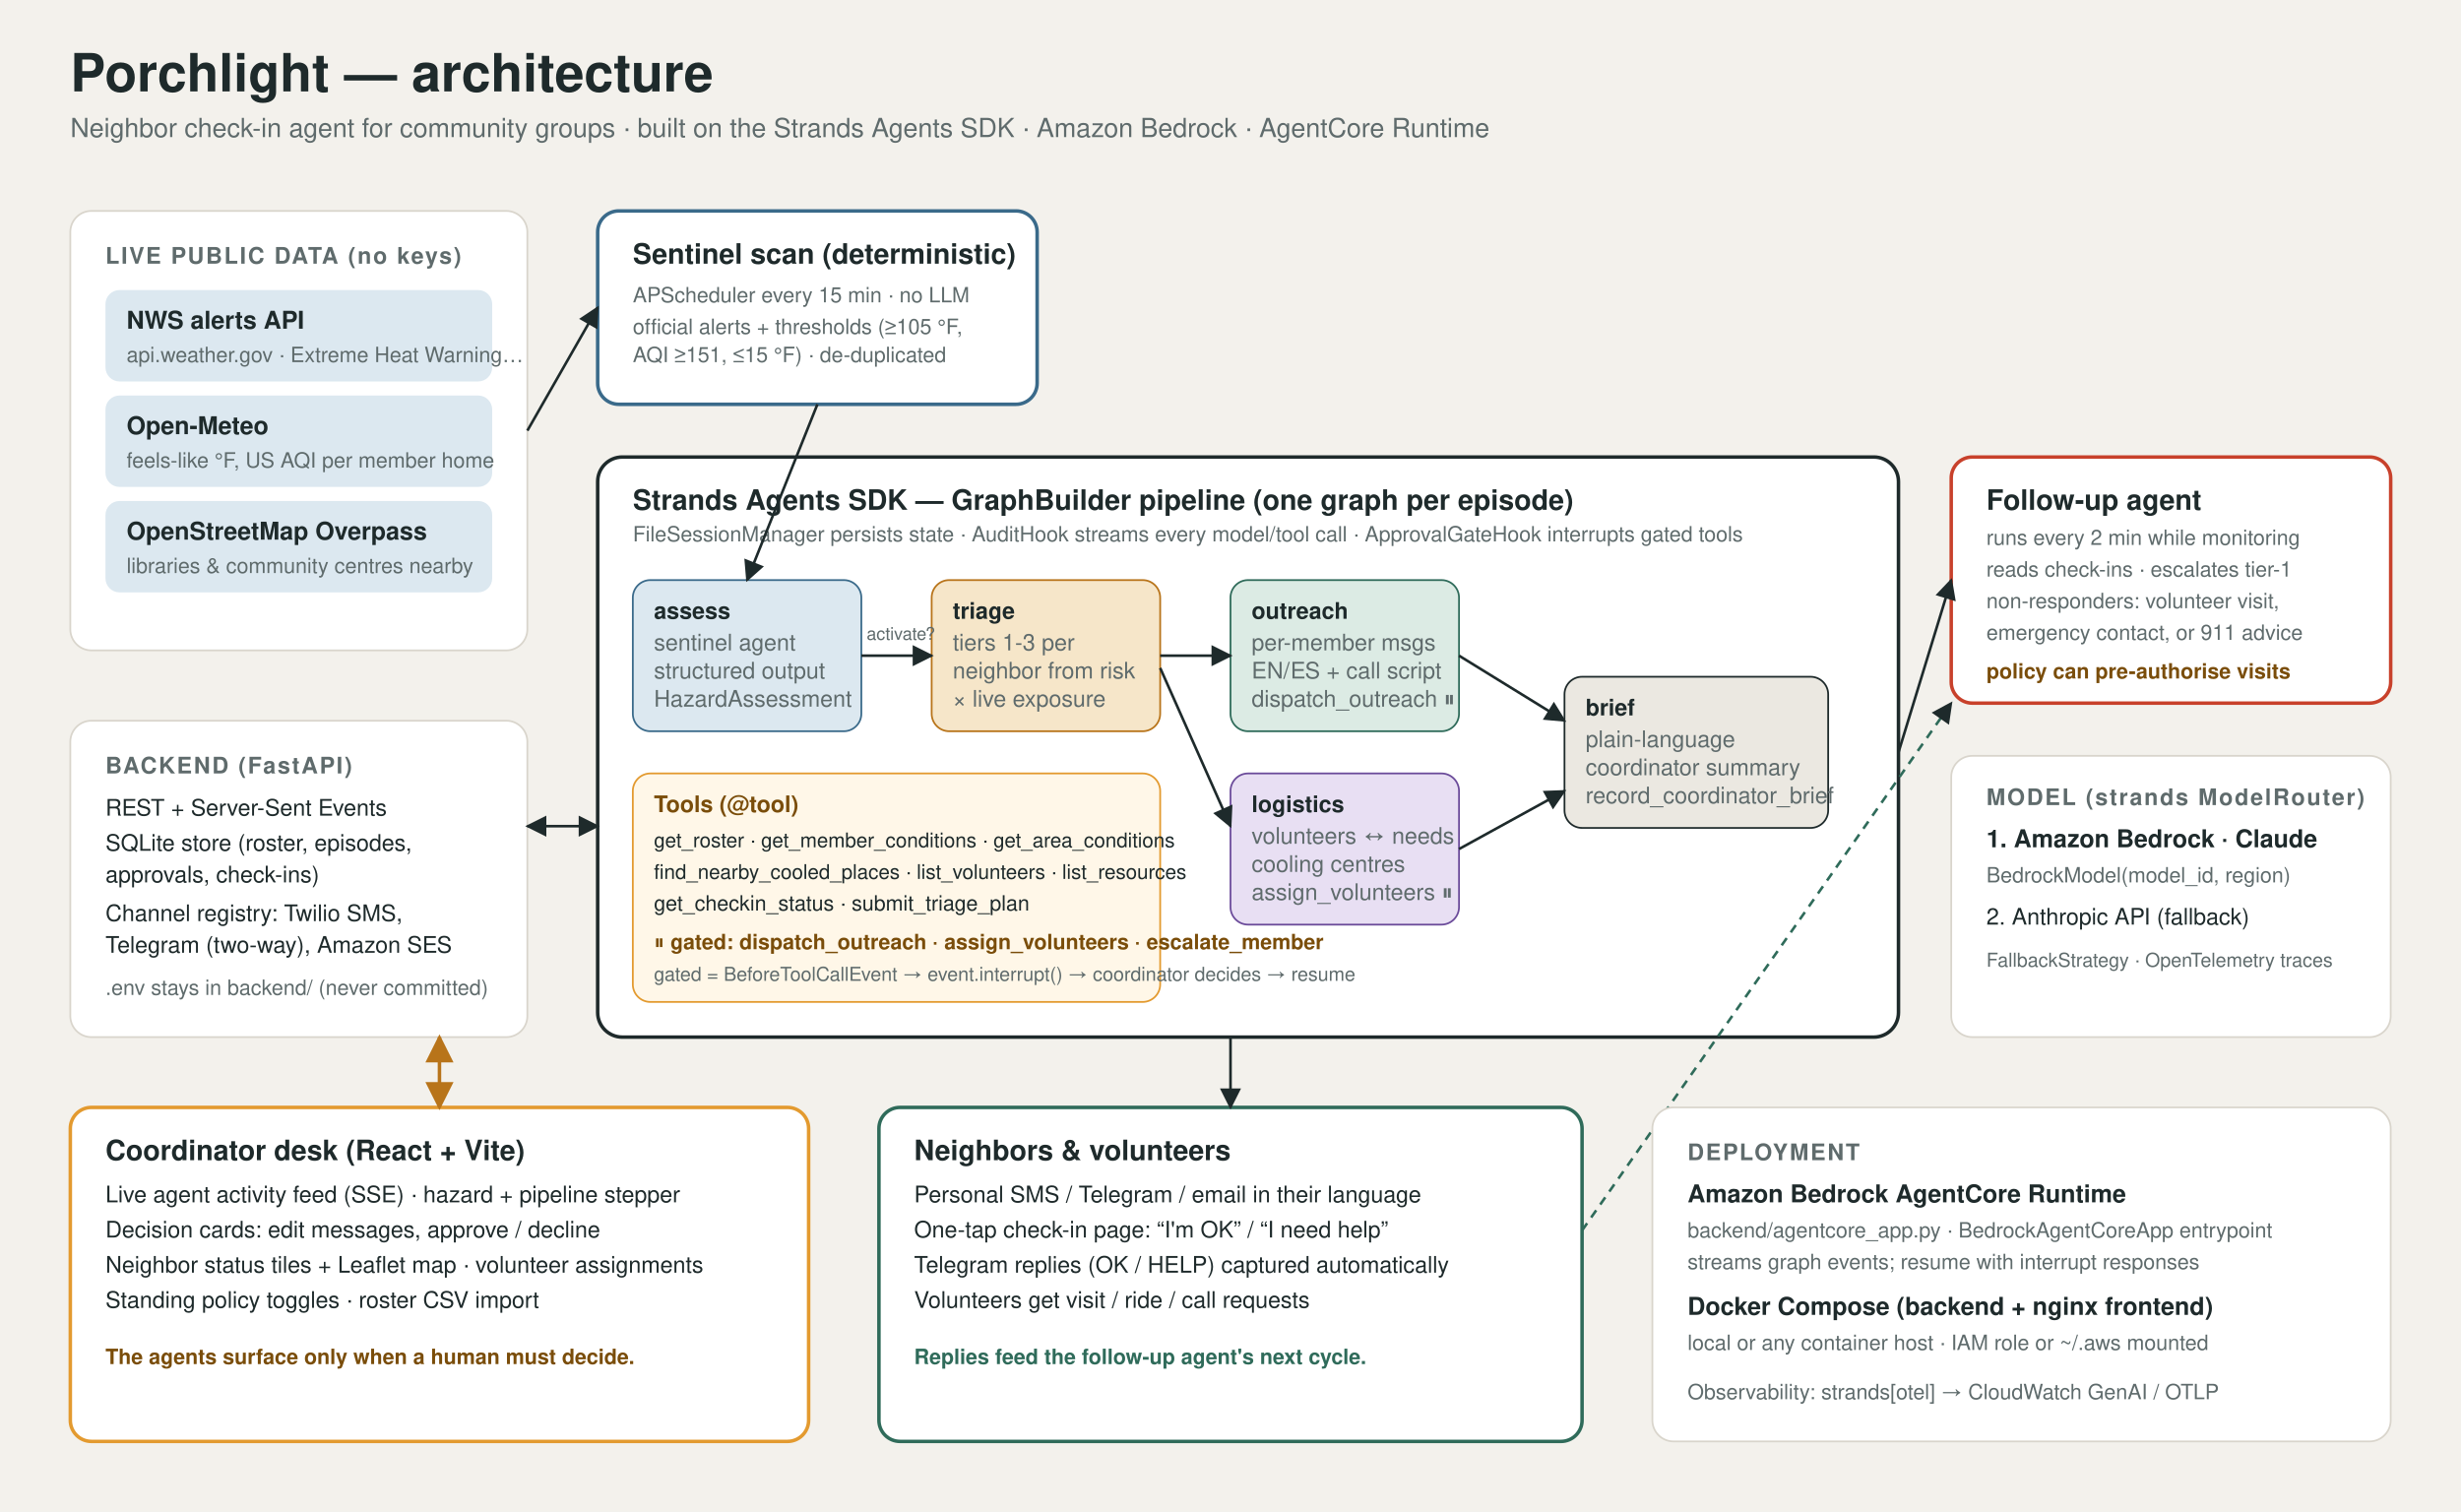
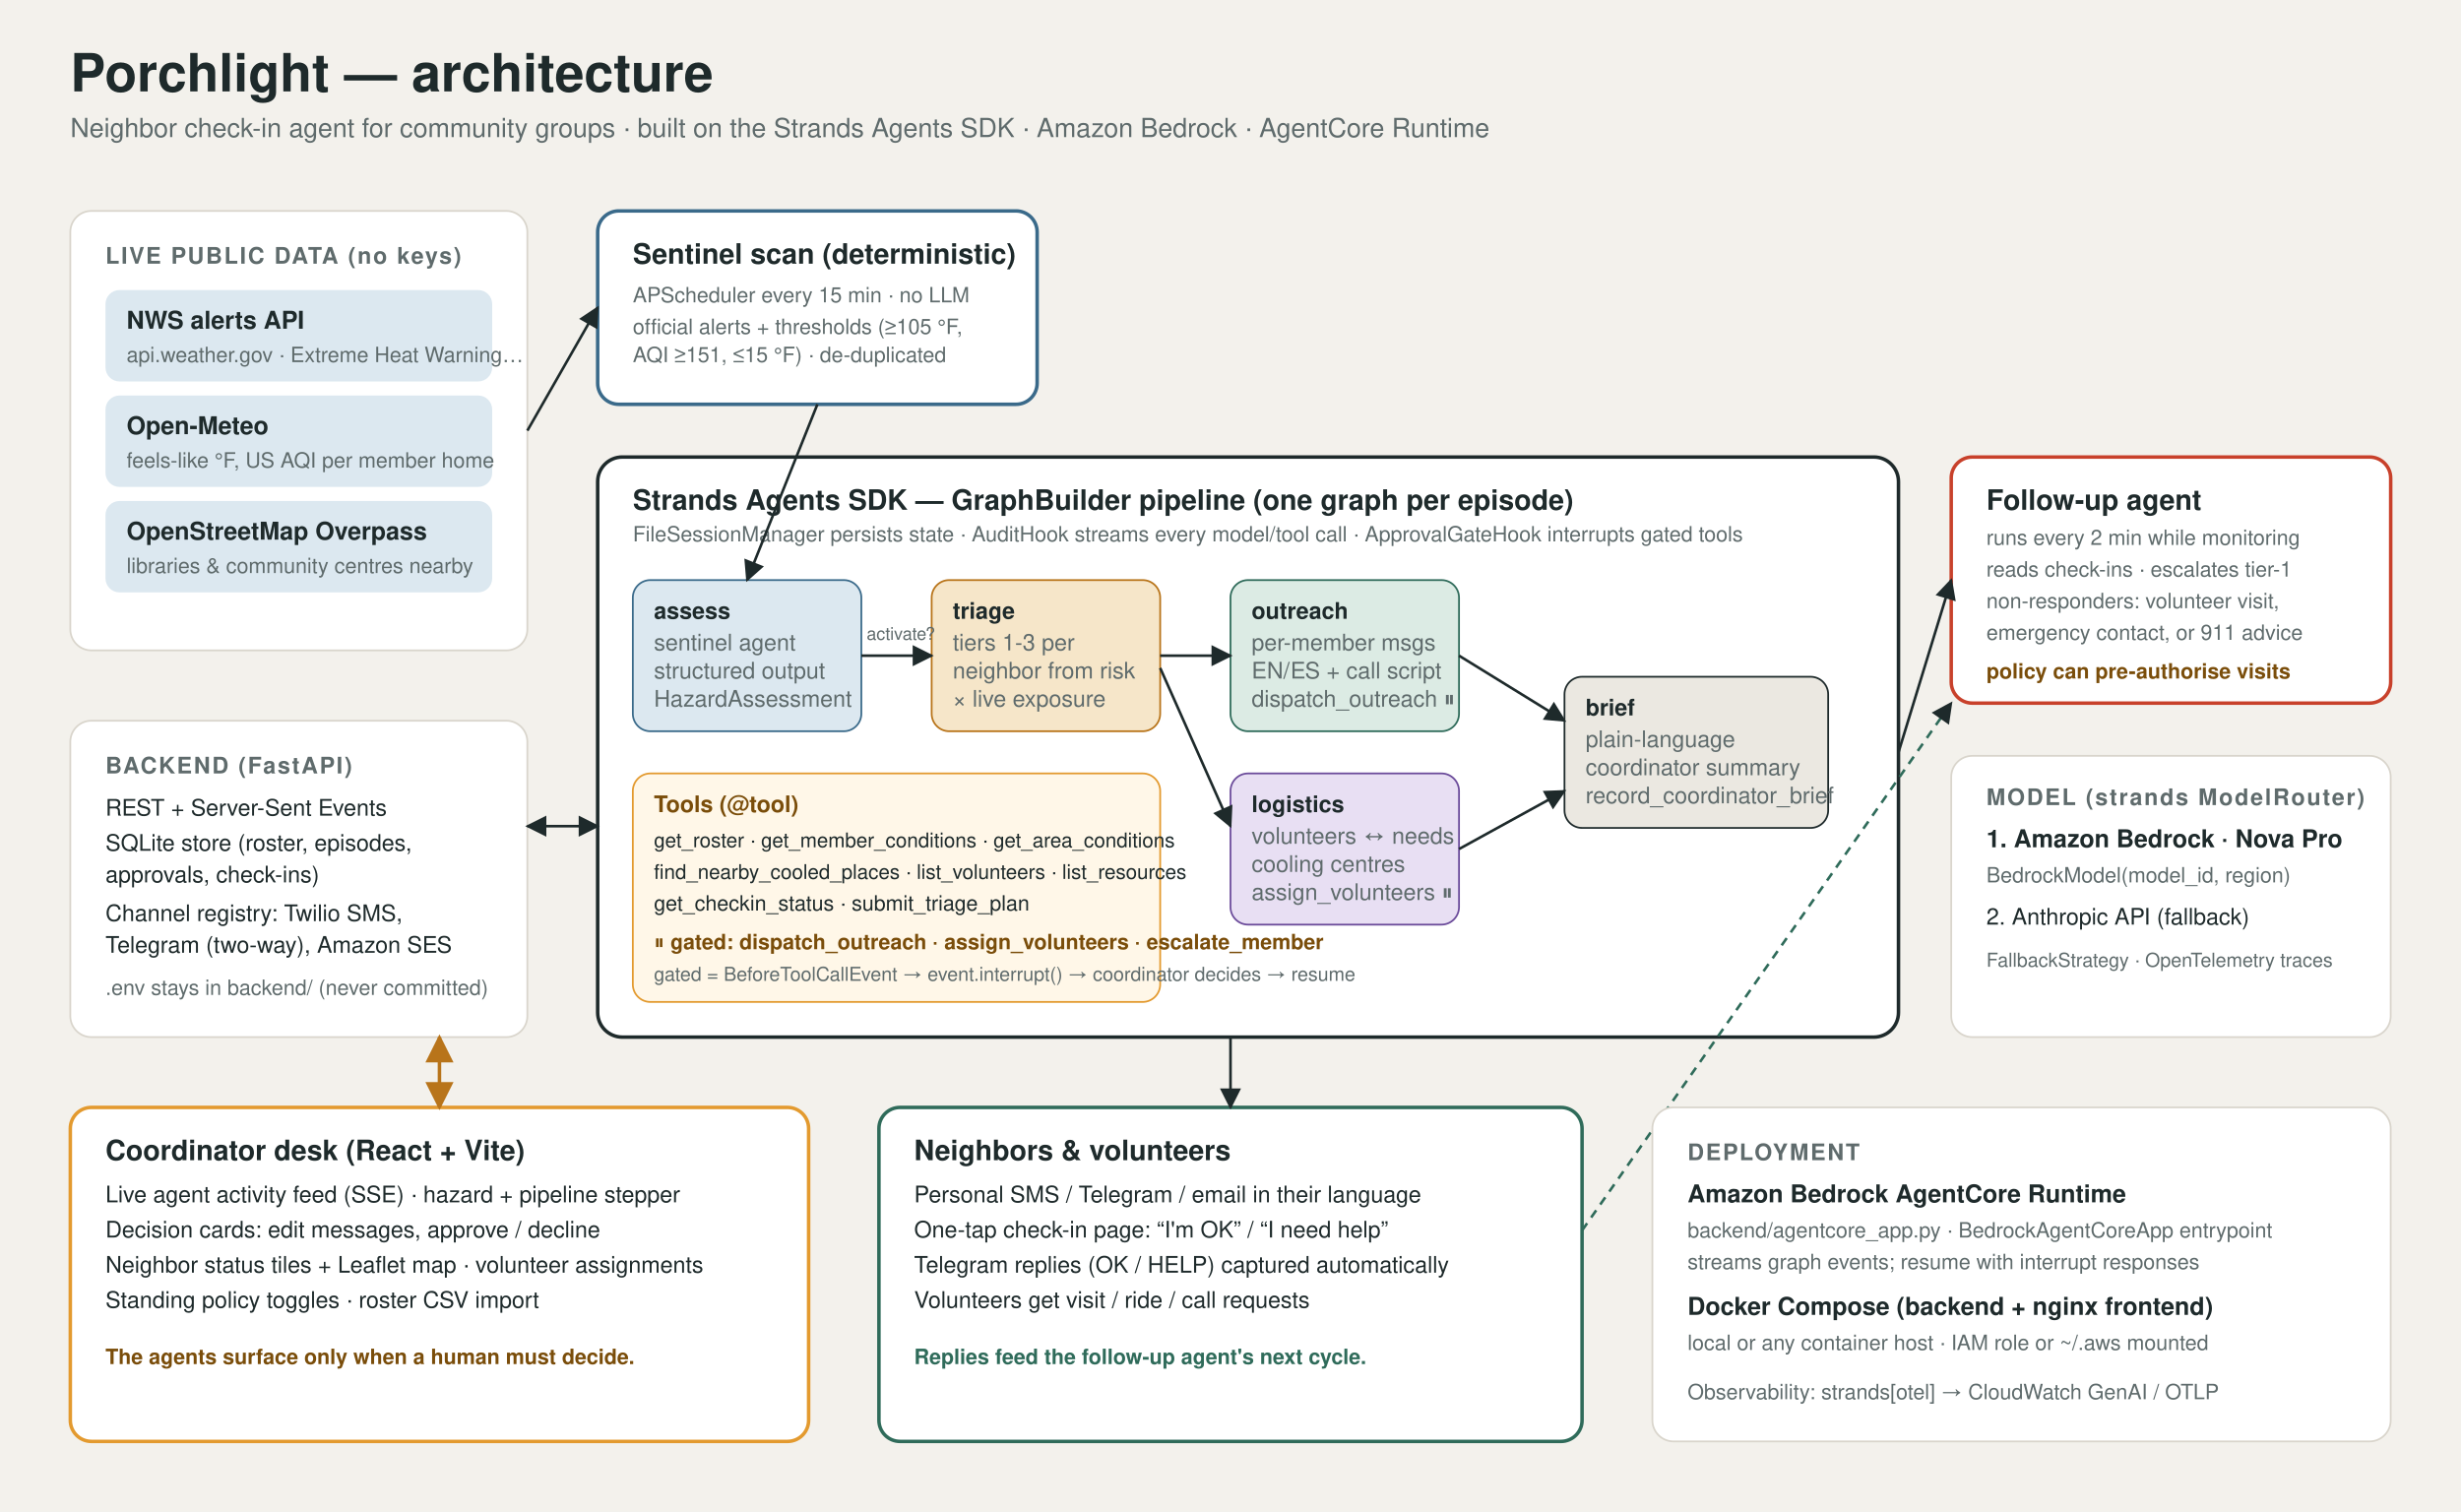
<svg xmlns="http://www.w3.org/2000/svg" width="1400" height="860" viewBox="0 0 1400 860" font-family="IBM Plex Sans, Helvetica, Arial, sans-serif">
  <defs>
    <marker id="arr" viewBox="0 0 10 10" refX="9" refY="5" markerWidth="8" markerHeight="8" orient="auto-start-reverse">
      <path d="M0 0L10 5L0 10z" fill="#1e2a2b" />
    </marker>
    <marker id="arrA" viewBox="0 0 10 10" refX="9" refY="5" markerWidth="8" markerHeight="8" orient="auto-start-reverse">
      <path d="M0 0L10 5L0 10z" fill="#b8741a" />
    </marker>
  </defs>
  <rect width="1400" height="860" fill="#f3f1ec" />
  <text x="40" y="52" font-size="30" font-weight="700" fill="#1e2a2b">Porchlight — architecture</text>
  <text x="40" y="78" font-size="15" fill="#5f6b6c">Neighbor check-in agent for community groups · built on the Strands Agents SDK · Amazon Bedrock · AgentCore Runtime</text>
  <rect x="40" y="120" width="260" height="250" rx="12" fill="#ffffff" stroke="#d9d5cc" />
  <text x="60" y="150" font-size="13" font-weight="700" fill="#5f6b6c" letter-spacing="1">LIVE PUBLIC DATA (no keys)</text>
  <rect x="60" y="165" width="220" height="52" rx="8" fill="#dce8f0" />
  <text x="72" y="187" font-size="14" font-weight="600" fill="#1e2a2b">NWS alerts API</text>
  <text x="72" y="206" font-size="12" fill="#5f6b6c">api.weather.gov · Extreme Heat Warning…</text>
  <rect x="60" y="225" width="220" height="52" rx="8" fill="#dce8f0" />
  <text x="72" y="247" font-size="14" font-weight="600" fill="#1e2a2b">Open-Meteo</text>
  <text x="72" y="266" font-size="12" fill="#5f6b6c">feels-like °F, US AQI per member home</text>
  <rect x="60" y="285" width="220" height="52" rx="8" fill="#dce8f0" />
  <text x="72" y="307" font-size="14" font-weight="600" fill="#1e2a2b">OpenStreetMap Overpass</text>
  <text x="72" y="326" font-size="12" fill="#5f6b6c">libraries &amp; community centres nearby</text>
  <rect x="340" y="120" width="250" height="110" rx="12" fill="#ffffff" stroke="#3a6a8a" stroke-width="2" />
  <text x="360" y="150" font-size="16" font-weight="700" fill="#1e2a2b">Sentinel scan (deterministic)</text>
  <text x="360" y="172" font-size="12" fill="#5f6b6c">APScheduler every 15 min · no LLM</text>
  <text x="360" y="190" font-size="12" fill="#5f6b6c">official alerts + thresholds (≥105 °F,</text>
  <text x="360" y="206" font-size="12" fill="#5f6b6c">AQI ≥151, ≤15 °F) · de-duplicated</text>
  <line x1="300" y1="245" x2="340" y2="175" stroke="#1e2a2b" stroke-width="1.5" marker-end="url(#arr)" />
  <rect x="340" y="260" width="740" height="330" rx="14" fill="#ffffff" stroke="#1e2a2b" stroke-width="2" />
  <text x="360" y="290" font-size="16" font-weight="700" fill="#1e2a2b">Strands Agents SDK — GraphBuilder pipeline (one graph per episode)</text>
  <text x="360" y="308" font-size="12" fill="#5f6b6c">FileSessionManager persists state · AuditHook streams every model/tool call · ApprovalGateHook interrupts gated tools</text>
  <g font-size="13">
    <rect x="360" y="330" width="130" height="86" rx="10" fill="#dce8f0" stroke="#3a6a8a" />
    <text x="372" y="352" font-weight="700" fill="#1e2a2b">assess</text>
    <text x="372" y="370" fill="#5f6b6c">sentinel agent</text>
    <text x="372" y="386" fill="#5f6b6c">structured output</text>
    <text x="372" y="402" fill="#5f6b6c">HazardAssessment</text>
    <rect x="530" y="330" width="130" height="86" rx="10" fill="#f6e6c9" stroke="#b8741a" />
    <text x="542" y="352" font-weight="700" fill="#1e2a2b">triage</text>
    <text x="542" y="370" fill="#5f6b6c">tiers 1-3 per</text>
    <text x="542" y="386" fill="#5f6b6c">neighbor from risk</text>
    <text x="542" y="402" fill="#5f6b6c">× live exposure</text>
    <rect x="700" y="330" width="130" height="86" rx="10" fill="#dcebe4" stroke="#2f6b5a" />
    <text x="712" y="352" font-weight="700" fill="#1e2a2b">outreach</text>
    <text x="712" y="370" fill="#5f6b6c">per-member msgs</text>
    <text x="712" y="386" fill="#5f6b6c">EN/ES + call script</text>
    <text x="712" y="402" fill="#5f6b6c">dispatch_outreach ⏸</text>
    <rect x="700" y="440" width="130" height="86" rx="10" fill="#e8dff3" stroke="#6b4b9a" />
    <text x="712" y="462" font-weight="700" fill="#1e2a2b">logistics</text>
    <text x="712" y="480" fill="#5f6b6c">volunteers ↔ needs</text>
    <text x="712" y="496" fill="#5f6b6c">cooling centres</text>
    <text x="712" y="512" fill="#5f6b6c">assign_volunteers ⏸</text>
    <rect x="890" y="385" width="150" height="86" rx="10" fill="#ebe8e1" stroke="#1e2a2b" />
    <text x="902" y="407" font-weight="700" fill="#1e2a2b">brief</text>
    <text x="902" y="425" fill="#5f6b6c">plain-language</text>
    <text x="902" y="441" fill="#5f6b6c">coordinator summary</text>
    <text x="902" y="457" fill="#5f6b6c">record_coordinator_brief</text>
  </g>
  <line x1="490" y1="373" x2="530" y2="373" stroke="#1e2a2b" stroke-width="1.5" marker-end="url(#arr)" />
  <text x="493" y="364" font-size="10" fill="#5f6b6c">activate?</text>
  <line x1="660" y1="373" x2="700" y2="373" stroke="#1e2a2b" stroke-width="1.5" marker-end="url(#arr)" />
  <line x1="660" y1="380" x2="700" y2="470" stroke="#1e2a2b" stroke-width="1.5" marker-end="url(#arr)" />
  <line x1="830" y1="373" x2="890" y2="410" stroke="#1e2a2b" stroke-width="1.5" marker-end="url(#arr)" />
  <line x1="830" y1="483" x2="890" y2="450" stroke="#1e2a2b" stroke-width="1.5" marker-end="url(#arr)" />
  <line x1="465" y1="230" x2="425" y2="330" stroke="#1e2a2b" stroke-width="1.5" marker-end="url(#arr)" />
  <rect x="360" y="440" width="300" height="130" rx="10" fill="#fff7e8" stroke="#e39a2f" />
  <text x="372" y="462" font-size="13" font-weight="700" fill="#7a4d0a">Tools (@tool)</text>
  <text x="372" y="482" font-size="11.5" fill="#1e2a2b">get_roster · get_member_conditions · get_area_conditions</text>
  <text x="372" y="500" font-size="11.5" fill="#1e2a2b">find_nearby_cooled_places · list_volunteers · list_resources</text>
  <text x="372" y="518" font-size="12" fill="#1e2a2b">get_checkin_status · submit_triage_plan</text>
  <text x="372" y="540" font-size="12" font-weight="600" fill="#7a4d0a">⏸ gated: dispatch_outreach · assign_volunteers · escalate_member</text>
  <text x="372" y="558" font-size="11" fill="#5f6b6c">gated = BeforeToolCallEvent → event.interrupt() → coordinator decides → resume</text>
  <rect x="1110" y="260" width="250" height="140" rx="12" fill="#ffffff" stroke="#c8412b" stroke-width="2" />
  <text x="1130" y="290" font-size="16" font-weight="700" fill="#1e2a2b">Follow-up agent</text>
  <text x="1130" y="310" font-size="12" fill="#5f6b6c">runs every 2 min while monitoring</text>
  <text x="1130" y="328" font-size="12" fill="#5f6b6c">reads check-ins · escalates tier-1</text>
  <text x="1130" y="346" font-size="12" fill="#5f6b6c">non-responders: volunteer visit,</text>
  <text x="1130" y="364" font-size="12" fill="#5f6b6c">emergency contact, or 911 advice</text>
  <text x="1130" y="386" font-size="12" font-weight="600" fill="#7a4d0a">policy can pre-authorise visits</text>
  <line x1="1080" y1="428" x2="1110" y2="330" stroke="#1e2a2b" stroke-width="1.5" marker-end="url(#arr)" />
  <rect x="1110" y="430" width="250" height="160" rx="12" fill="#ffffff" stroke="#d9d5cc" />
  <text x="1130" y="458" font-size="13" font-weight="700" fill="#5f6b6c" letter-spacing="1">MODEL (strands ModelRouter)</text>
-   <text x="1130" y="482" font-size="14" font-weight="600" fill="#1e2a2b">1. Amazon Bedrock · Claude</text>
+   <text x="1130" y="482" font-size="14" font-weight="600" fill="#1e2a2b">1. Amazon Bedrock · Nova Pro</text>
  <text x="1130" y="502" font-size="12" fill="#5f6b6c">BedrockModel(model_id, region)</text>
  <text x="1130" y="526" font-size="13" fill="#1e2a2b">2. Anthropic API (fallback)</text>
  <text x="1130" y="550" font-size="11" fill="#5f6b6c">FallbackStrategy · OpenTelemetry traces</text>
  <rect x="40" y="410" width="260" height="180" rx="12" fill="#ffffff" stroke="#d9d5cc" />
  <text x="60" y="440" font-size="13" font-weight="700" fill="#5f6b6c" letter-spacing="1">BACKEND (FastAPI)</text>
  <text x="60" y="464" font-size="13" fill="#1e2a2b">REST + Server-Sent Events</text>
  <text x="60" y="484" font-size="13" fill="#1e2a2b">SQLite store (roster, episodes,</text>
  <text x="60" y="502" font-size="13" fill="#1e2a2b">approvals, check-ins)</text>
  <text x="60" y="524" font-size="13" fill="#1e2a2b">Channel registry: Twilio SMS,</text>
  <text x="60" y="542" font-size="13" fill="#1e2a2b">Telegram (two-way), Amazon SES</text>
  <text x="60" y="566" font-size="12" fill="#5f6b6c">.env stays in backend/ (never committed)</text>
  <line x1="300" y1="470" x2="340" y2="470" stroke="#1e2a2b" stroke-width="1.5" marker-end="url(#arr)" marker-start="url(#arr)" />
  <rect x="40" y="630" width="420" height="190" rx="12" fill="#ffffff" stroke="#e39a2f" stroke-width="2" />
  <text x="60" y="660" font-size="16" font-weight="700" fill="#1e2a2b">Coordinator desk (React + Vite)</text>
  <text x="60" y="684" font-size="13" fill="#1e2a2b">Live agent activity feed (SSE) · hazard + pipeline stepper</text>
  <text x="60" y="704" font-size="13" fill="#1e2a2b">Decision cards: edit messages, approve / decline</text>
  <text x="60" y="724" font-size="13" fill="#1e2a2b">Neighbor status tiles + Leaflet map · volunteer assignments</text>
  <text x="60" y="744" font-size="13" fill="#1e2a2b">Standing policy toggles · roster CSV import</text>
  <text x="60" y="776" font-size="12" font-weight="600" fill="#7a4d0a">The agents surface only when a human must decide.</text>
  <line x1="250" y1="590" x2="250" y2="630" stroke="#b8741a" stroke-width="2" marker-end="url(#arrA)" marker-start="url(#arrA)" />
  <rect x="500" y="630" width="400" height="190" rx="12" fill="#ffffff" stroke="#2f6b5a" stroke-width="2" />
  <text x="520" y="660" font-size="16" font-weight="700" fill="#1e2a2b">Neighbors &amp; volunteers</text>
  <text x="520" y="684" font-size="13" fill="#1e2a2b">Personal SMS / Telegram / email in their language</text>
  <text x="520" y="704" font-size="13" fill="#1e2a2b">One-tap check-in page: “I'm OK” / “I need help”</text>
  <text x="520" y="724" font-size="13" fill="#1e2a2b">Telegram replies (OK / HELP) captured automatically</text>
  <text x="520" y="744" font-size="13" fill="#1e2a2b">Volunteers get visit / ride / call requests</text>
  <text x="520" y="776" font-size="12" font-weight="600" fill="#2f6b5a">Replies feed the follow-up agent's next cycle.</text>
  <line x1="700" y1="590" x2="700" y2="630" stroke="#1e2a2b" stroke-width="1.5" marker-end="url(#arr)" />
  <line x1="900" y1="700" x2="1110" y2="400" stroke="#2f6b5a" stroke-width="1.5" stroke-dasharray="5 4" marker-end="url(#arr)" />
  <rect x="940" y="630" width="420" height="190" rx="12" fill="#ffffff" stroke="#d9d5cc" />
  <text x="960" y="660" font-size="13" font-weight="700" fill="#5f6b6c" letter-spacing="1">DEPLOYMENT</text>
  <text x="960" y="684" font-size="14" font-weight="600" fill="#1e2a2b">Amazon Bedrock AgentCore Runtime</text>
  <text x="960" y="704" font-size="12" fill="#5f6b6c">backend/agentcore_app.py · BedrockAgentCoreApp entrypoint</text>
  <text x="960" y="722" font-size="12" fill="#5f6b6c">streams graph events; resume with interrupt responses</text>
  <text x="960" y="748" font-size="14" font-weight="600" fill="#1e2a2b">Docker Compose (backend + nginx frontend)</text>
  <text x="960" y="768" font-size="12" fill="#5f6b6c">local or any container host · IAM role or ~/.aws mounted</text>
  <text x="960" y="796" font-size="12" fill="#5f6b6c">Observability: strands[otel] → CloudWatch GenAI / OTLP</text>
</svg>
